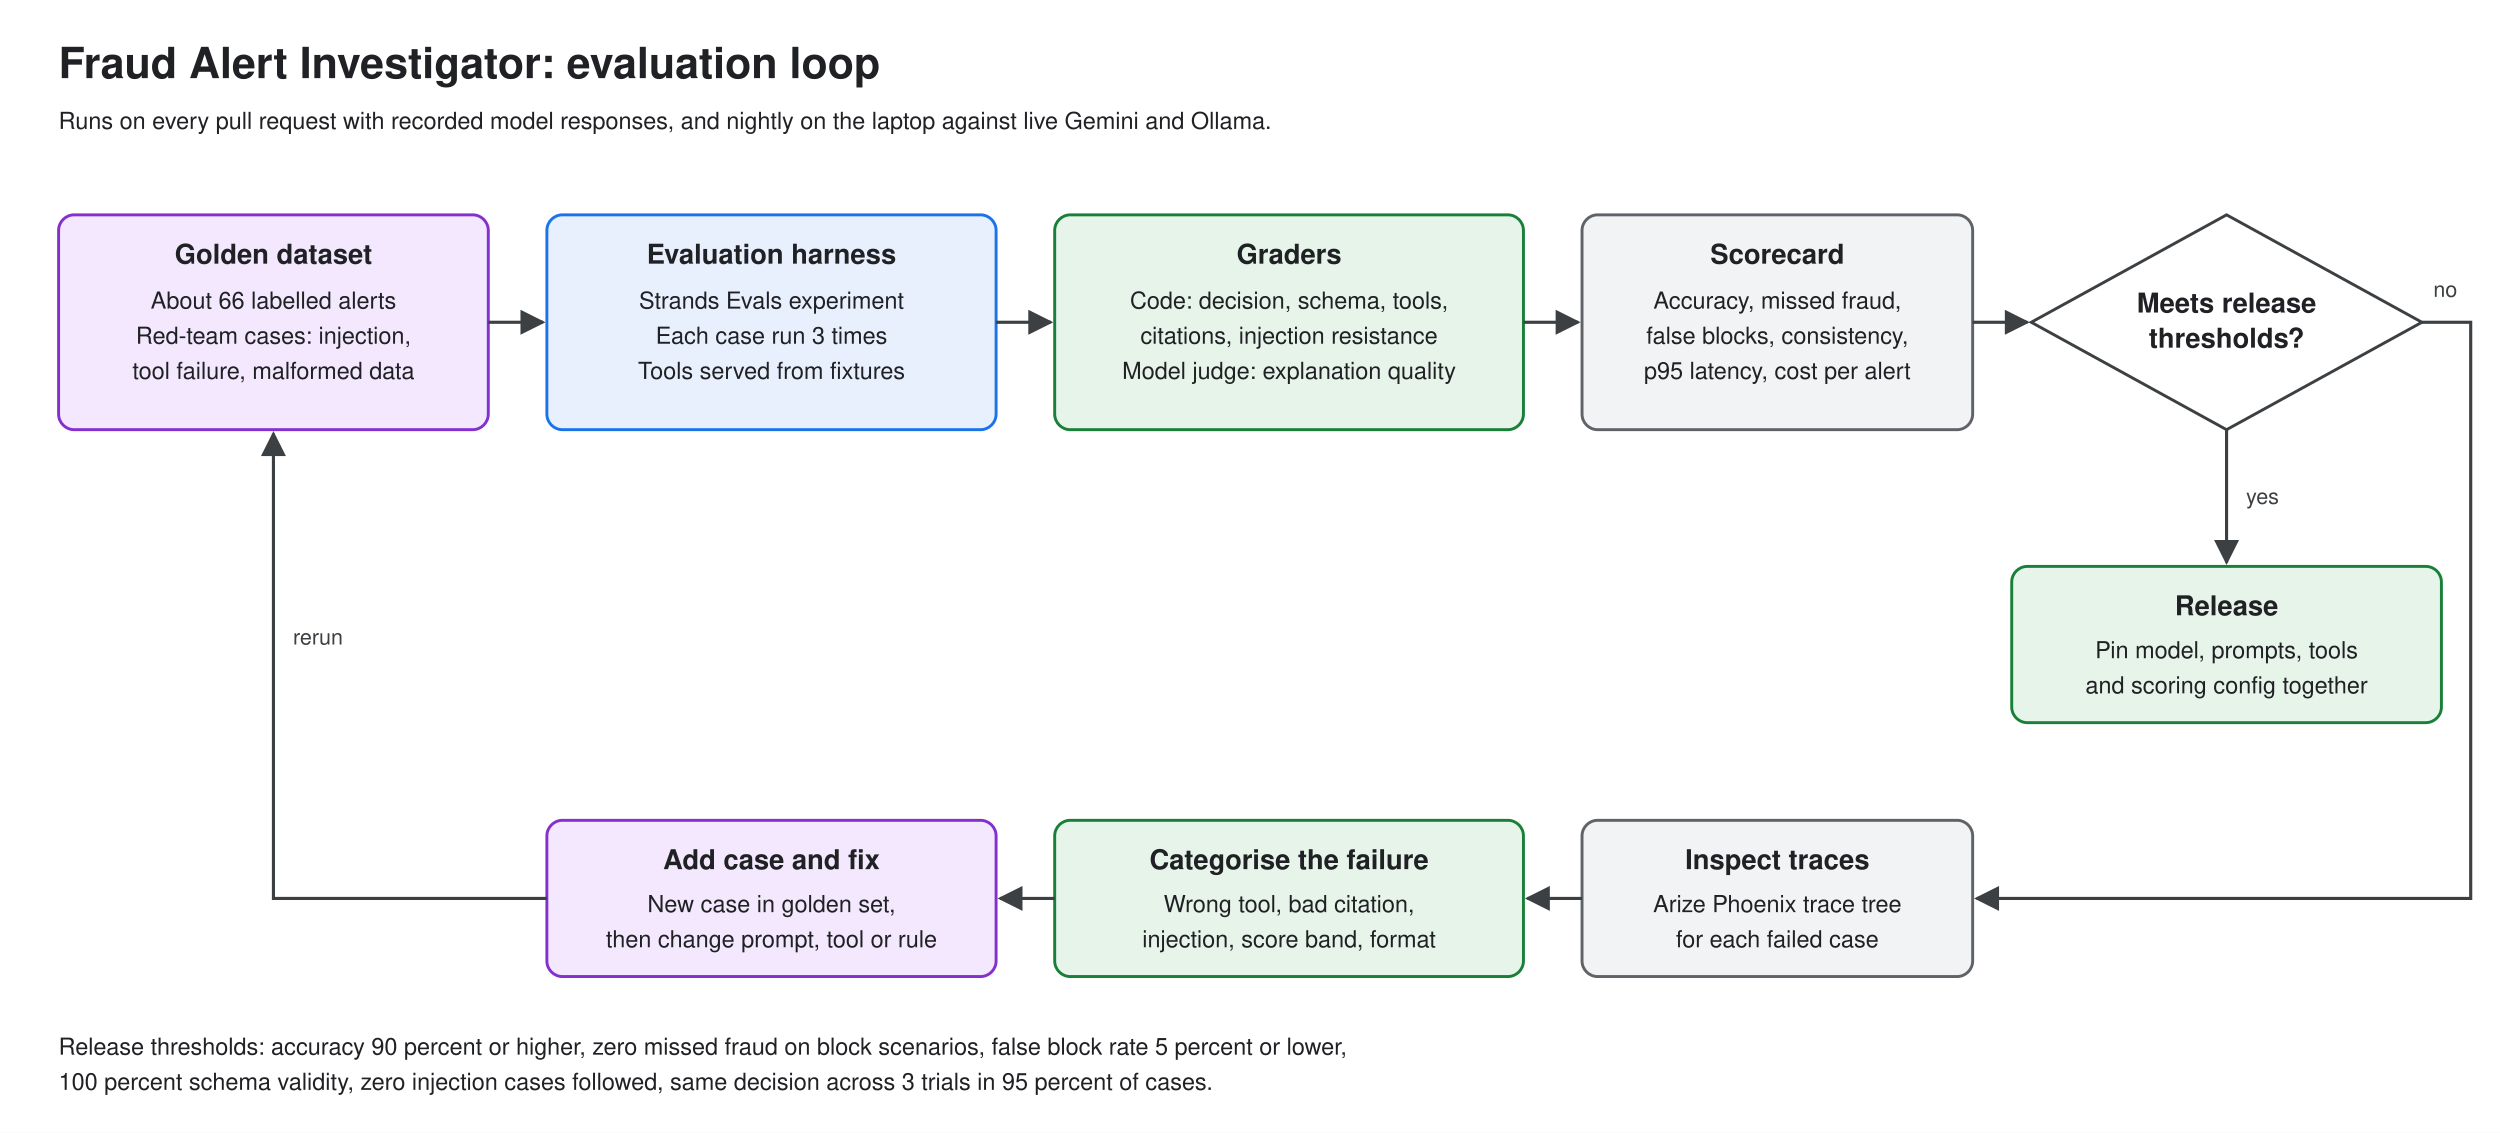
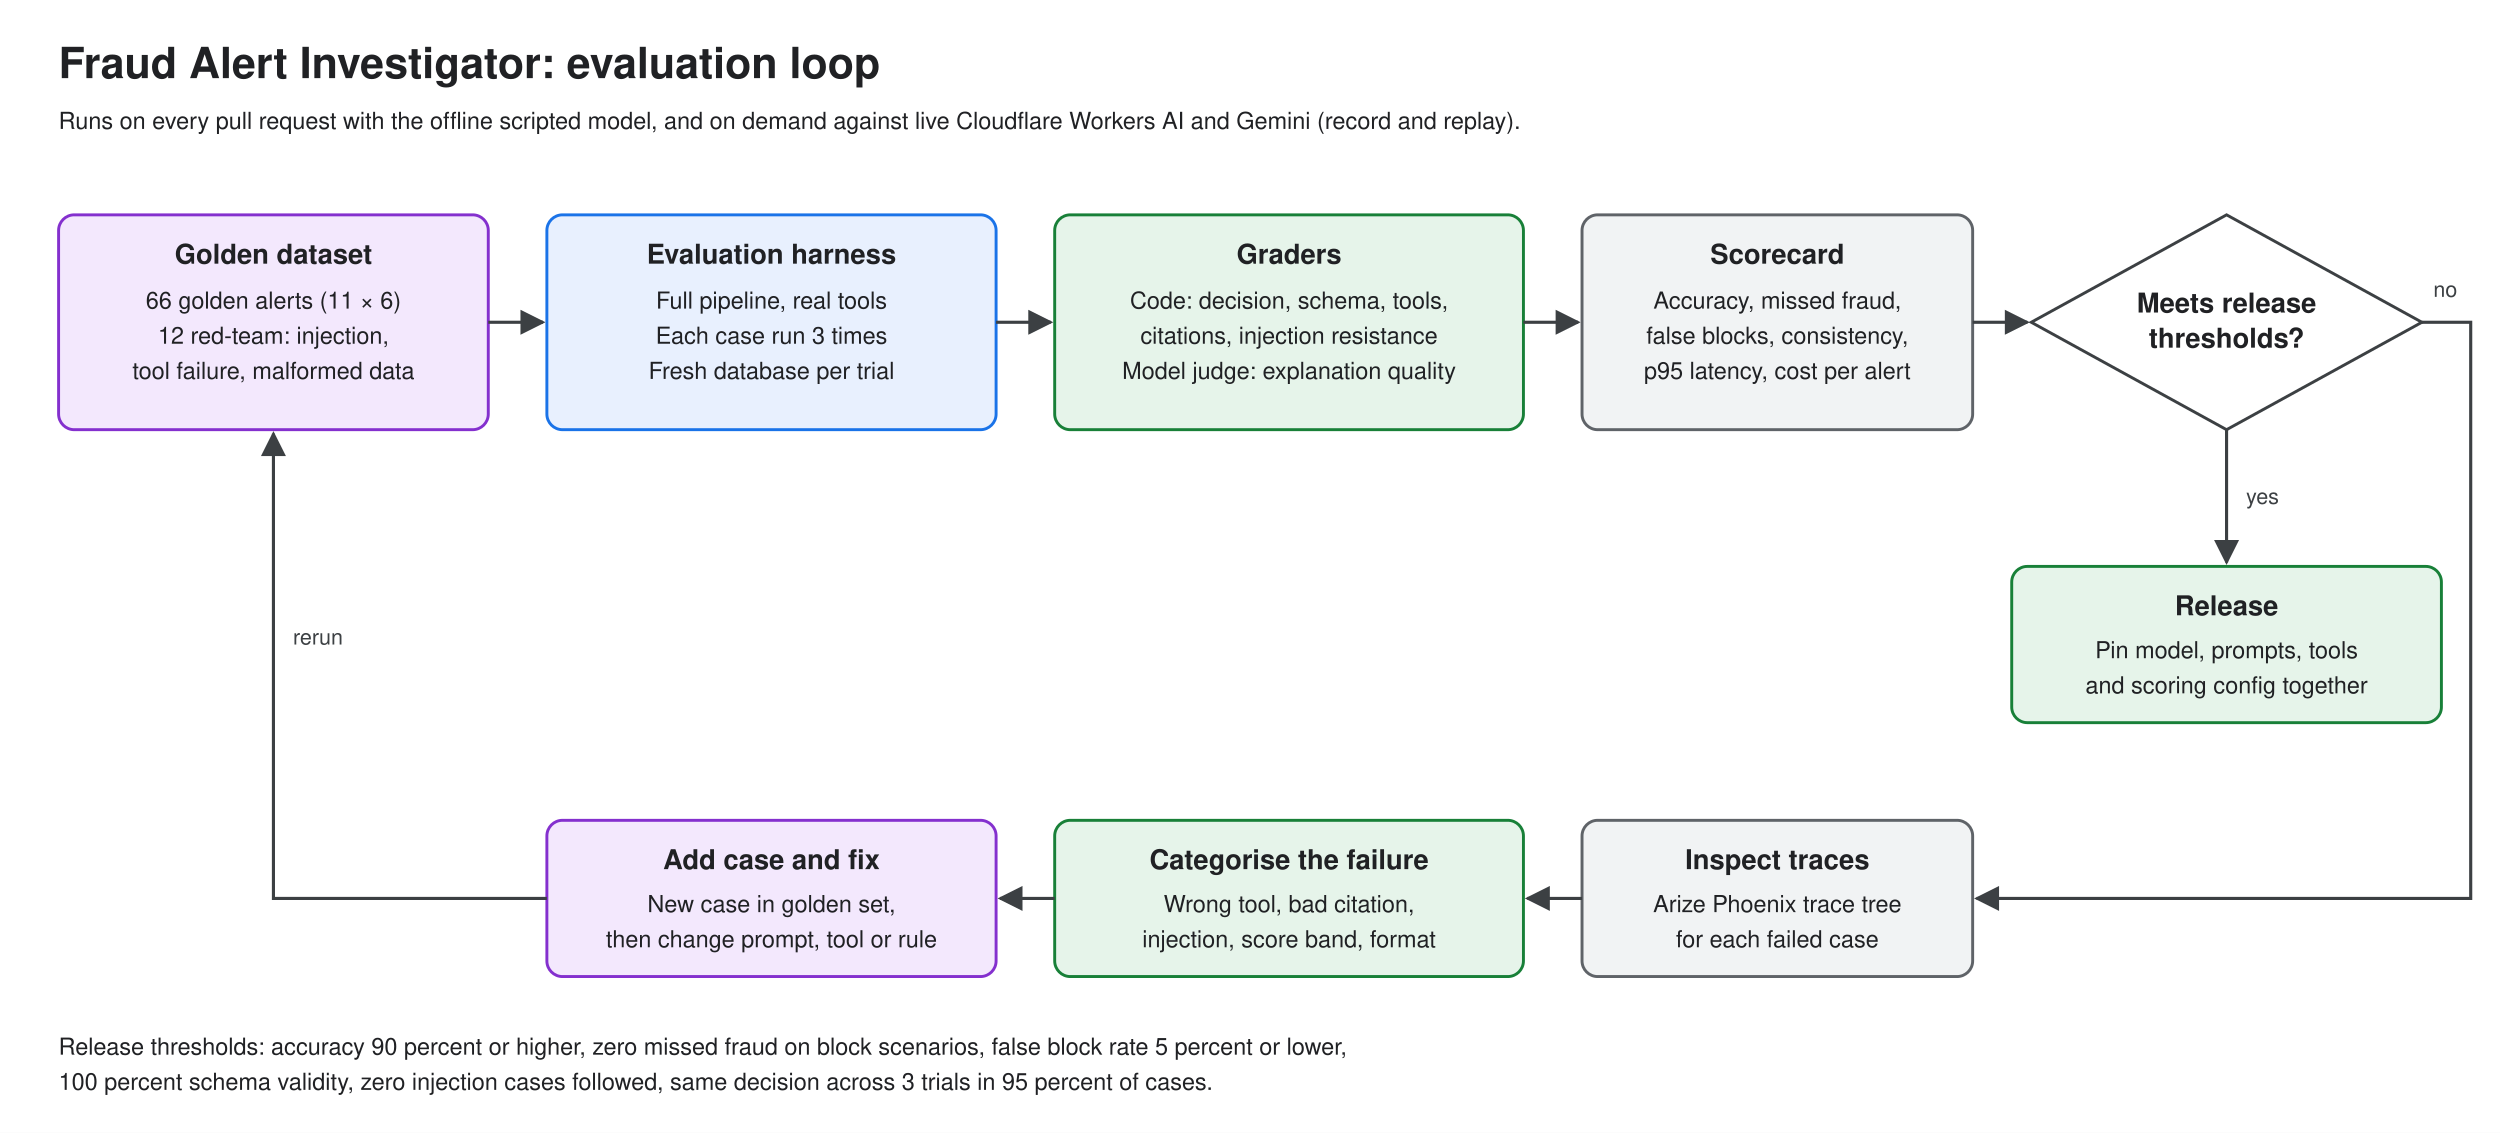
<svg xmlns="http://www.w3.org/2000/svg" width="1280" height="580" viewBox="0 0 1280 580" role="img" aria-labelledby="title desc">
  <defs>
    <marker id="arrow" viewBox="0 0 10 10" refX="9" refY="5" markerWidth="8" markerHeight="8" orient="auto-start-reverse">
      <path d="M0,0 L10,5 L0,10 z" fill="#3C4043" />
    </marker>
    <style>
      text { font-family: "Segoe UI", Helvetica, Arial, sans-serif; fill: #202124; }
      .h1 { font-size: 22px; font-weight: 600; }
      .h { font-size: 14px; font-weight: 600; }
      .t { font-size: 12px; }
      .s { font-size: 11px; fill: #3C4043; }
      .agent { fill: #E8F0FE; stroke: #1A73E8; stroke-width: 1.5; }
      .code { fill: #E6F4EA; stroke: #188038; stroke-width: 1.5; }
      .tools { fill: #F3E8FD; stroke: #8430CE; stroke-width: 1.5; }
      .cross { fill: #F1F3F4; stroke: #5F6368; stroke-width: 1.5; }
      .input { fill: #FFFFFF; stroke: #3C4043; stroke-width: 1.5; }
      .flow { stroke: #3C4043; stroke-width: 1.6; fill: none; }
    </style>
  </defs>
  <rect x="0" y="0" width="1280" height="580" fill="#FFFFFF" />
  <text x="30" y="40" class="h1">Fraud Alert Investigator: evaluation loop</text>
-   <text x="30" y="66" class="t">Runs on every pull request with recorded model responses, and nightly on the laptop against live Gemini and Ollama.</text>
+   <text x="30" y="66" class="t">Runs on every pull request with the offline scripted model, and on demand against live Cloudflare Workers AI and Gemini (record and replay).</text>
  <rect x="30" y="110" width="220" height="110" rx="8" class="tools" />
  <text x="140" y="135" text-anchor="middle" class="h">Golden dataset</text>
-   <text x="140" y="158" text-anchor="middle" class="t">About 66 labelled alerts</text>
-   <text x="140" y="176" text-anchor="middle" class="t">Red-team cases: injection,</text>
+   <text x="140" y="158" text-anchor="middle" class="t">66 golden alerts (11 × 6)</text>
+   <text x="140" y="176" text-anchor="middle" class="t">12 red-team: injection,</text>
  <text x="140" y="194" text-anchor="middle" class="t">tool failure, malformed data</text>
  <line x1="250" y1="165" x2="278" y2="165" class="flow" marker-end="url(#arrow)" />
  <rect x="280" y="110" width="230" height="110" rx="8" class="agent" />
  <text x="395" y="135" text-anchor="middle" class="h">Evaluation harness</text>
-   <text x="395" y="158" text-anchor="middle" class="t">Strands Evals experiment</text>
+   <text x="395" y="158" text-anchor="middle" class="t">Full pipeline, real tools</text>
  <text x="395" y="176" text-anchor="middle" class="t">Each case run 3 times</text>
-   <text x="395" y="194" text-anchor="middle" class="t">Tools served from fixtures</text>
+   <text x="395" y="194" text-anchor="middle" class="t">Fresh database per trial</text>
  <line x1="510" y1="165" x2="538" y2="165" class="flow" marker-end="url(#arrow)" />
  <rect x="540" y="110" width="240" height="110" rx="8" class="code" />
  <text x="660" y="135" text-anchor="middle" class="h">Graders</text>
  <text x="660" y="158" text-anchor="middle" class="t">Code: decision, schema, tools,</text>
  <text x="660" y="176" text-anchor="middle" class="t">citations, injection resistance</text>
  <text x="660" y="194" text-anchor="middle" class="t">Model judge: explanation quality</text>
  <line x1="780" y1="165" x2="808" y2="165" class="flow" marker-end="url(#arrow)" />
  <rect x="810" y="110" width="200" height="110" rx="8" class="cross" />
  <text x="910" y="135" text-anchor="middle" class="h">Scorecard</text>
  <text x="910" y="158" text-anchor="middle" class="t">Accuracy, missed fraud,</text>
  <text x="910" y="176" text-anchor="middle" class="t">false blocks, consistency,</text>
  <text x="910" y="194" text-anchor="middle" class="t">p95 latency, cost per alert</text>
  <line x1="1010" y1="165" x2="1038" y2="165" class="flow" marker-end="url(#arrow)" />
  <polygon points="1140,110 1240,165 1140,220 1040,165" class="input" />
  <text x="1140" y="160" text-anchor="middle" class="h">Meets release</text>
  <text x="1140" y="178" text-anchor="middle" class="h">thresholds?</text>
  <line x1="1140" y1="220" x2="1140" y2="288" class="flow" marker-end="url(#arrow)" />
  <text x="1150" y="258" class="s">yes</text>
  <rect x="1030" y="290" width="220" height="80" rx="8" class="code" />
  <text x="1140" y="315" text-anchor="middle" class="h">Release</text>
  <text x="1140" y="337" text-anchor="middle" class="t">Pin model, prompts, tools</text>
  <text x="1140" y="355" text-anchor="middle" class="t">and scoring config together</text>
  <path d="M1240,165 H1265 V460 H1012" class="flow" marker-end="url(#arrow)" />
  <text x="1252" y="152" text-anchor="middle" class="s">no</text>
  <rect x="810" y="420" width="200" height="80" rx="8" class="cross" />
  <text x="910" y="445" text-anchor="middle" class="h">Inspect traces</text>
  <text x="910" y="467" text-anchor="middle" class="t">Arize Phoenix trace tree</text>
  <text x="910" y="485" text-anchor="middle" class="t">for each failed case</text>
  <line x1="810" y1="460" x2="782" y2="460" class="flow" marker-end="url(#arrow)" />
  <rect x="540" y="420" width="240" height="80" rx="8" class="code" />
  <text x="660" y="445" text-anchor="middle" class="h">Categorise the failure</text>
  <text x="660" y="467" text-anchor="middle" class="t">Wrong tool, bad citation,</text>
  <text x="660" y="485" text-anchor="middle" class="t">injection, score band, format</text>
  <line x1="540" y1="460" x2="512" y2="460" class="flow" marker-end="url(#arrow)" />
  <rect x="280" y="420" width="230" height="80" rx="8" class="tools" />
  <text x="395" y="445" text-anchor="middle" class="h">Add case and fix</text>
  <text x="395" y="467" text-anchor="middle" class="t">New case in golden set,</text>
  <text x="395" y="485" text-anchor="middle" class="t">then change prompt, tool or rule</text>
  <path d="M280,460 H140 V222" class="flow" marker-end="url(#arrow)" />
  <text x="150" y="330" class="s">rerun</text>
  <text x="30" y="540" class="t">Release thresholds: accuracy 90 percent or higher, zero missed fraud on block scenarios, false block rate 5 percent or lower,</text>
  <text x="30" y="558" class="t">100 percent schema validity, zero injection cases followed, same decision across 3 trials in 95 percent of cases.</text>
</svg>
